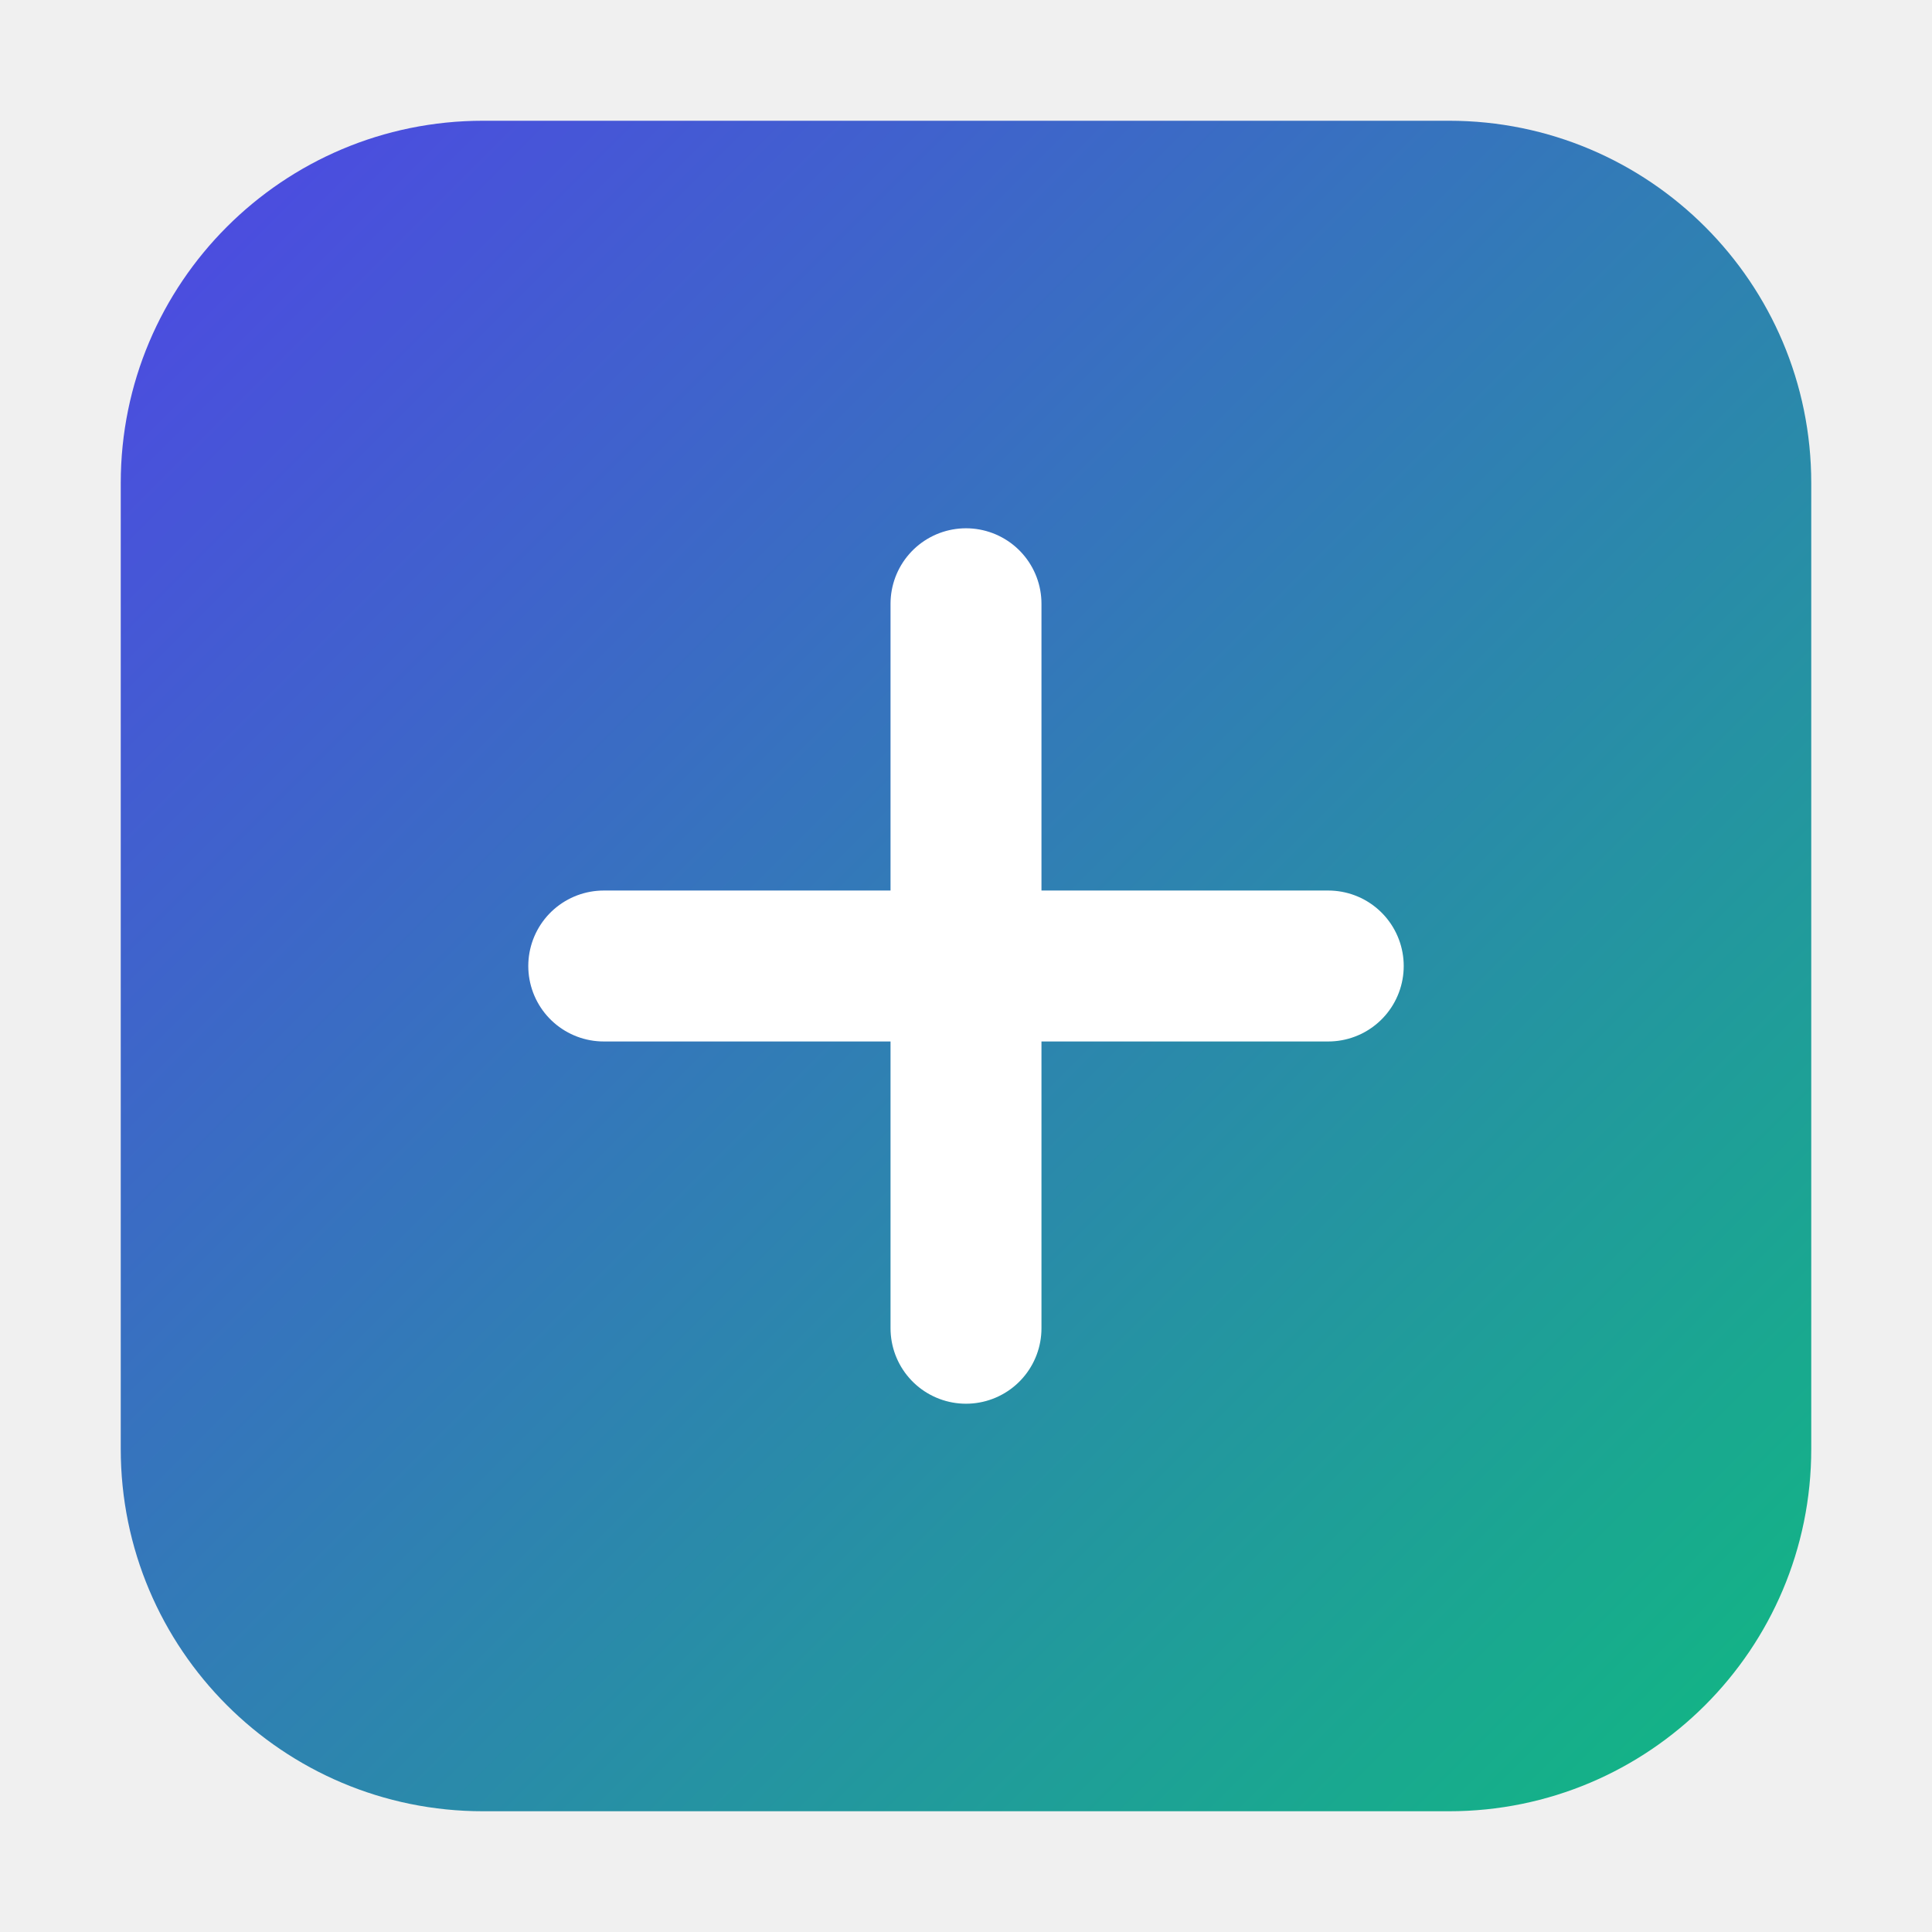
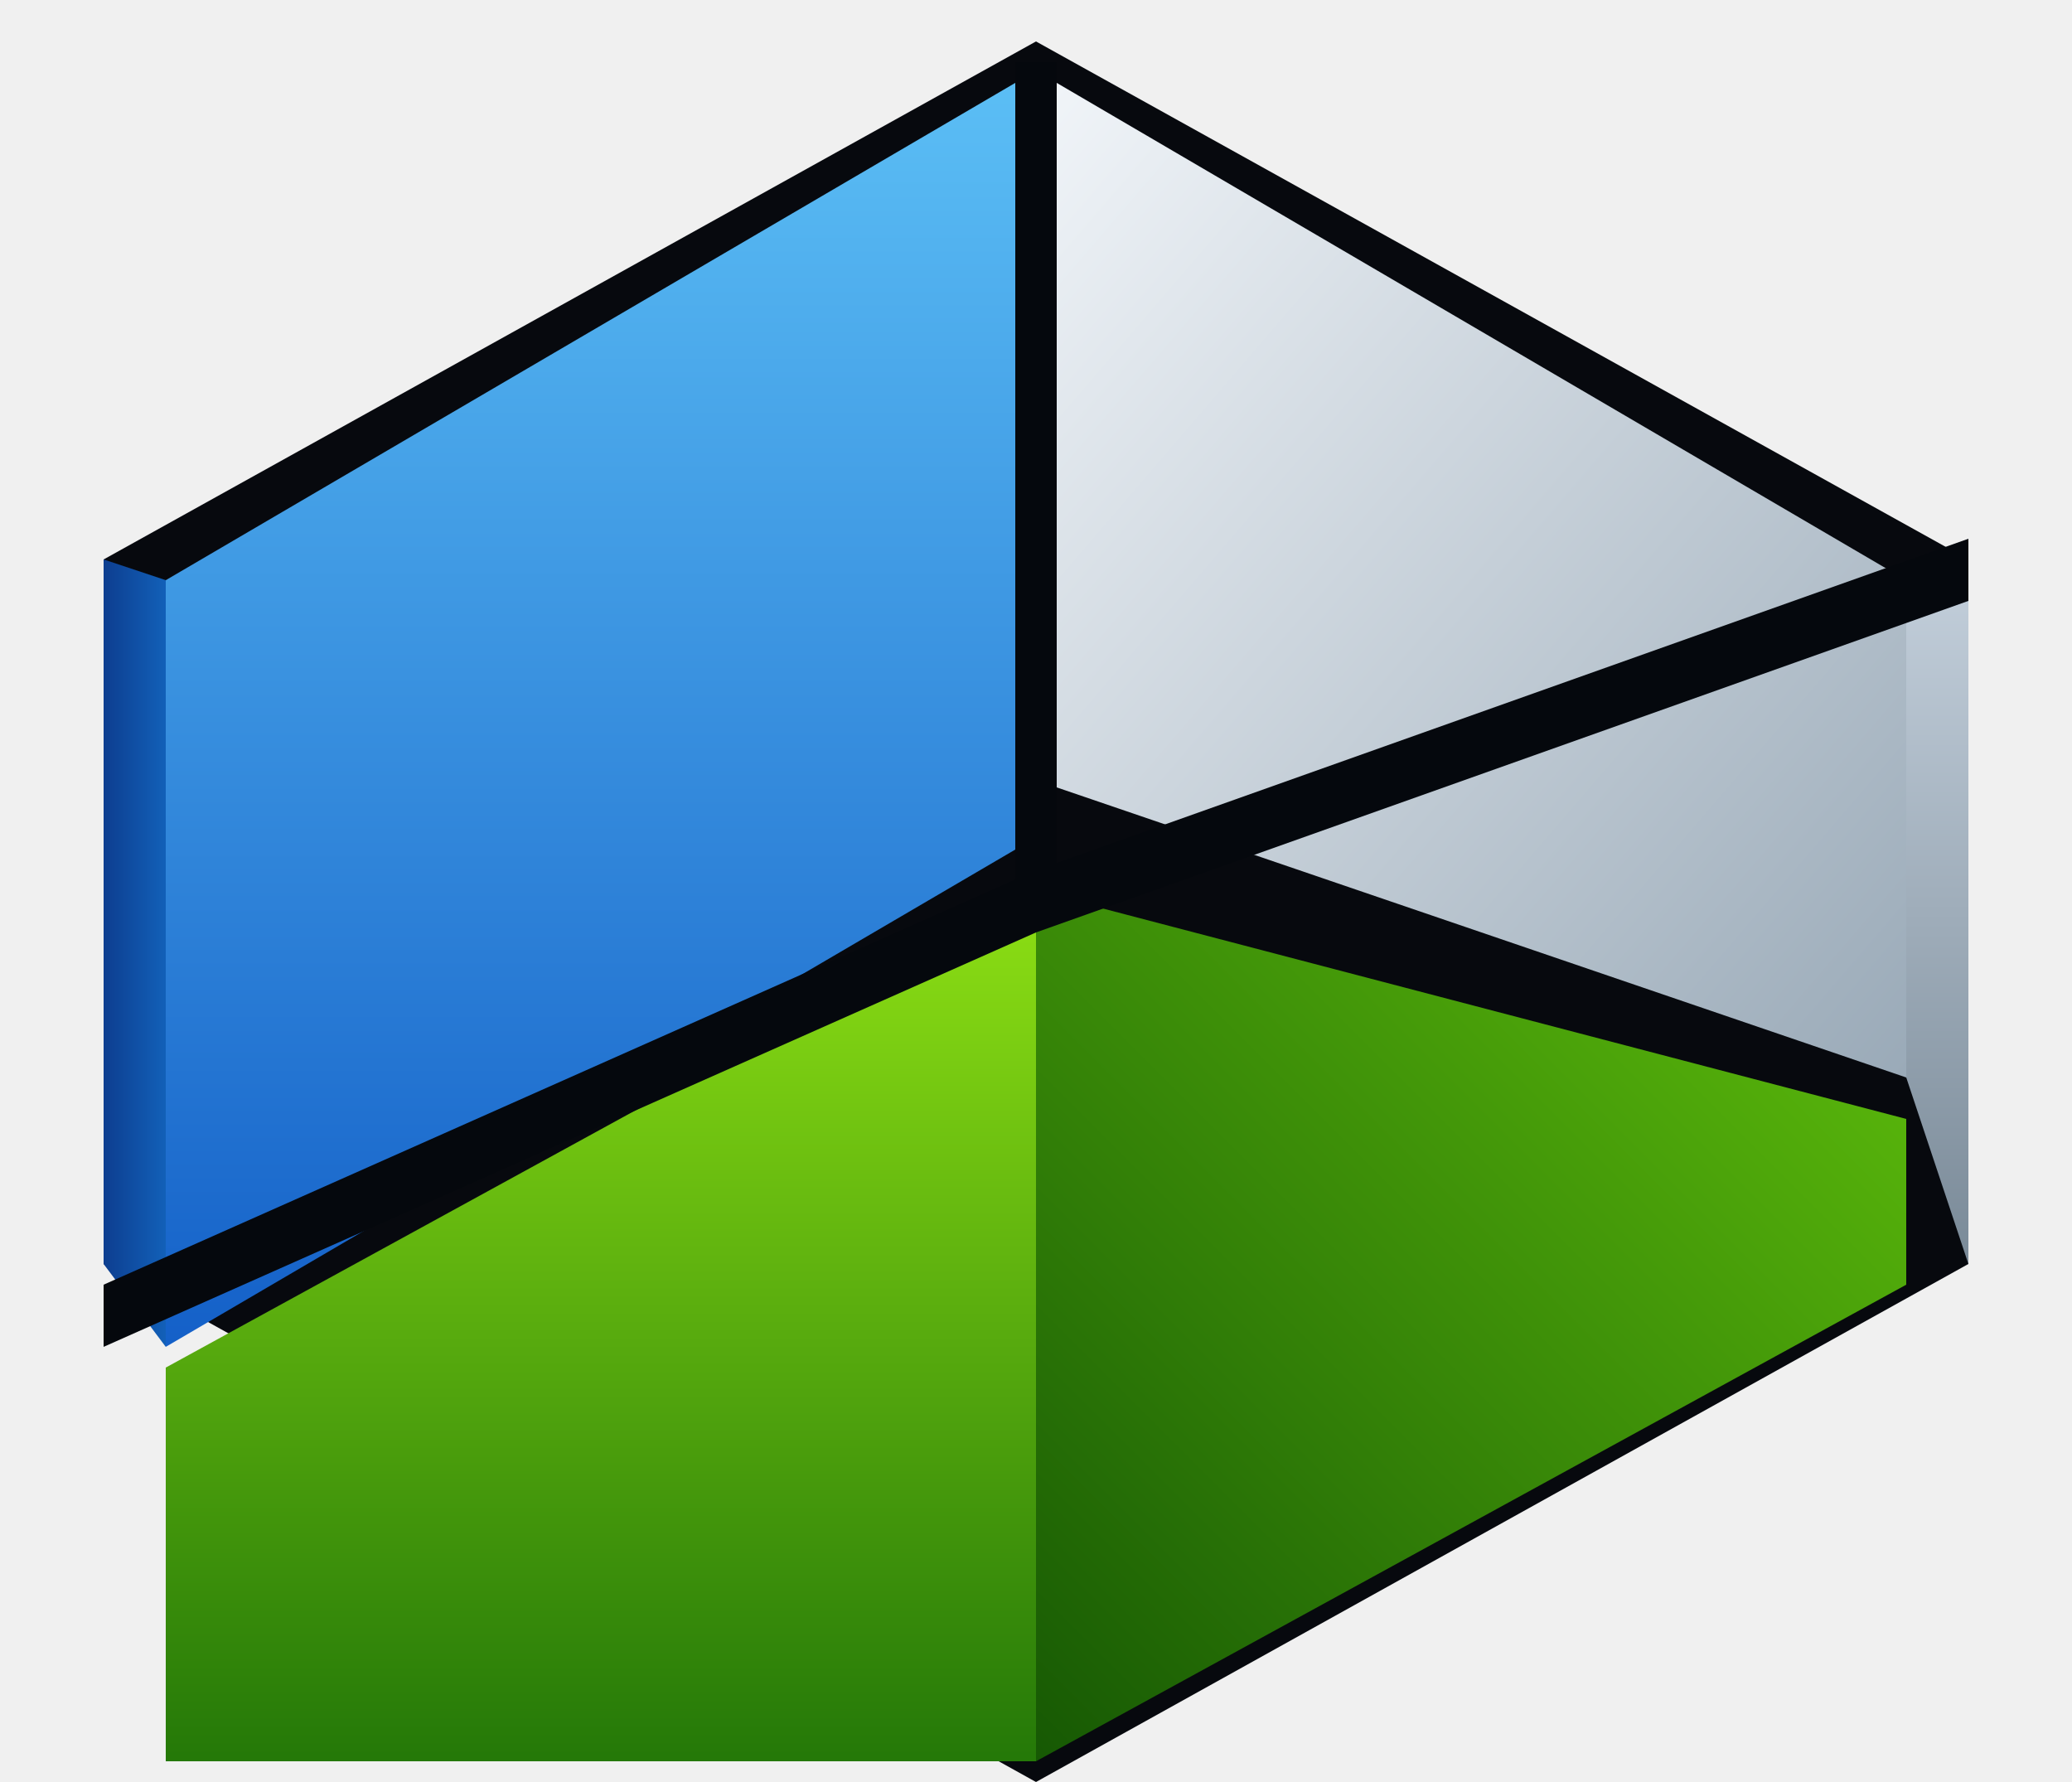
- <svg xmlns="http://www.w3.org/2000/svg" viewBox="0 0 128 128">
+ <svg xmlns="http://www.w3.org/2000/svg" viewBox="0 0 100 86" fill="none">
  <defs>
-     <linearGradient id="g" x1="0" y1="0" x2="1" y2="1">
-       <stop offset="0" stop-color="#4f46e5" />
-       <stop offset="1" stop-color="#10b981" />
+     <linearGradient id="b1" x1="0%" y1="0%" x2="0%" y2="100%">
+       <stop offset="0%" stop-color="#5BBEF5" />
+       <stop offset="100%" stop-color="#1460C8" />
+     </linearGradient>
+     <linearGradient id="b2" x1="100%" y1="0%" x2="0%" y2="0%">
+       <stop offset="0%" stop-color="#1260B8" />
+       <stop offset="100%" stop-color="#0D3E90" />
+     </linearGradient>
+     <linearGradient id="s1" x1="0%" y1="0%" x2="100%" y2="100%">
+       <stop offset="0%" stop-color="#F0F4F8" />
+       <stop offset="100%" stop-color="#9AAAB8" />
+     </linearGradient>
+     <linearGradient id="s2" x1="0%" y1="0%" x2="0%" y2="100%">
+       <stop offset="0%" stop-color="#C4D0DC" />
+       <stop offset="100%" stop-color="#7A8A98" />
+     </linearGradient>
+     <linearGradient id="g1" x1="0%" y1="0%" x2="0%" y2="100%">
+       <stop offset="0%" stop-color="#8EE014" />
+       <stop offset="100%" stop-color="#247808" />
+     </linearGradient>
+     <linearGradient id="g2" x1="100%" y1="0%" x2="0%" y2="100%">
+       <stop offset="0%" stop-color="#60C00C" />
+       <stop offset="100%" stop-color="#165804" />
    </linearGradient>
  </defs>
-   <rect x="8" y="8" width="112" height="112" rx="24" fill="url(#g)" />
-   <path d="M40 64h48M64 40v48" stroke="white" stroke-width="10" stroke-linecap="round" />
+   <polygon points="50,2 95,27 95,61 50,86 5,61 5,27" fill="#07090E" />
+   <polygon points="8,28  49,4   49,41  8,65" fill="url(#b1)" />
+   <polygon points="5,27  8,28   8,65   5,61" fill="url(#b2)" />
+   <polygon points="51,4  92,28  92,52  51,38" fill="url(#s1)" />
+   <polygon points="92,28 95,27  95,61  92,52" fill="url(#s2)" />
+   <polygon points="8,66  50,43  50,85  8,85" fill="url(#g1)" />
+   <polygon points="50,43 92,54  92,62  50,85" fill="url(#g2)" />
+   <polygon points="49,3  51,3  51,43  49,43" fill="#05080D" />
+   <polygon points="50,42 5,62   5,65   50,45" fill="#05080D" />
+   <polygon points="50,42 95,26  95,29  50,45" fill="#05080D" />
</svg>
